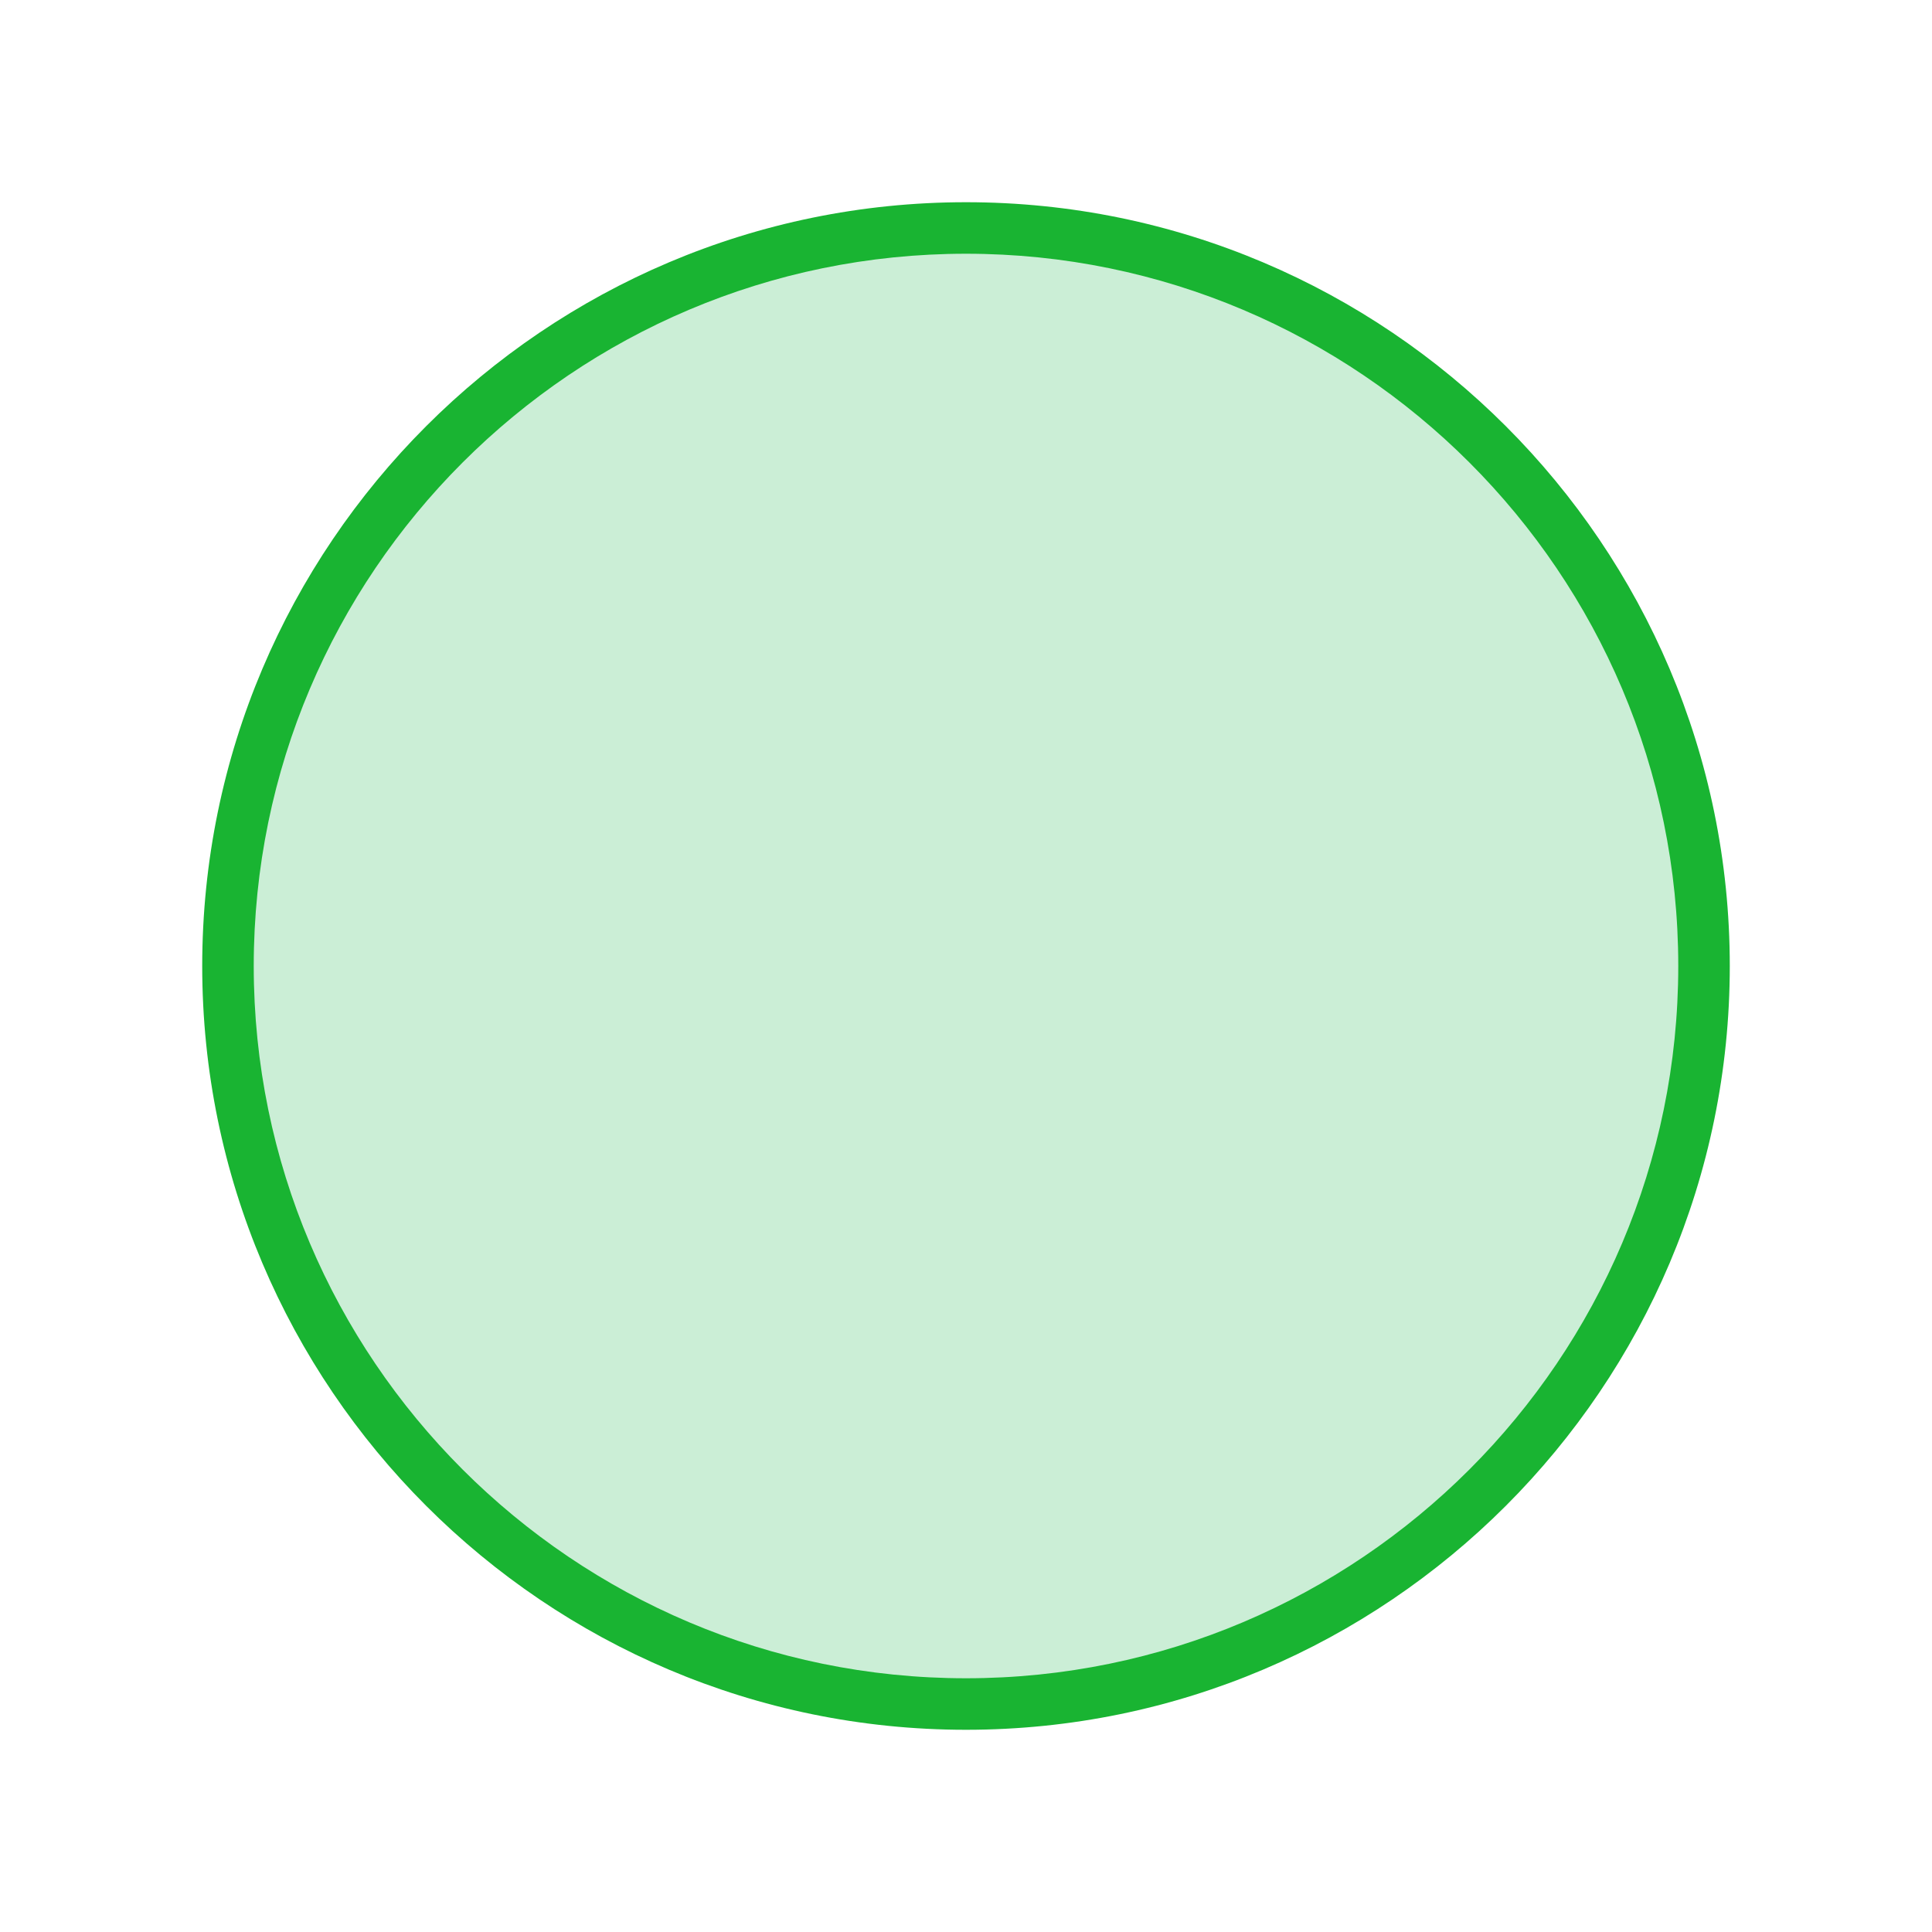
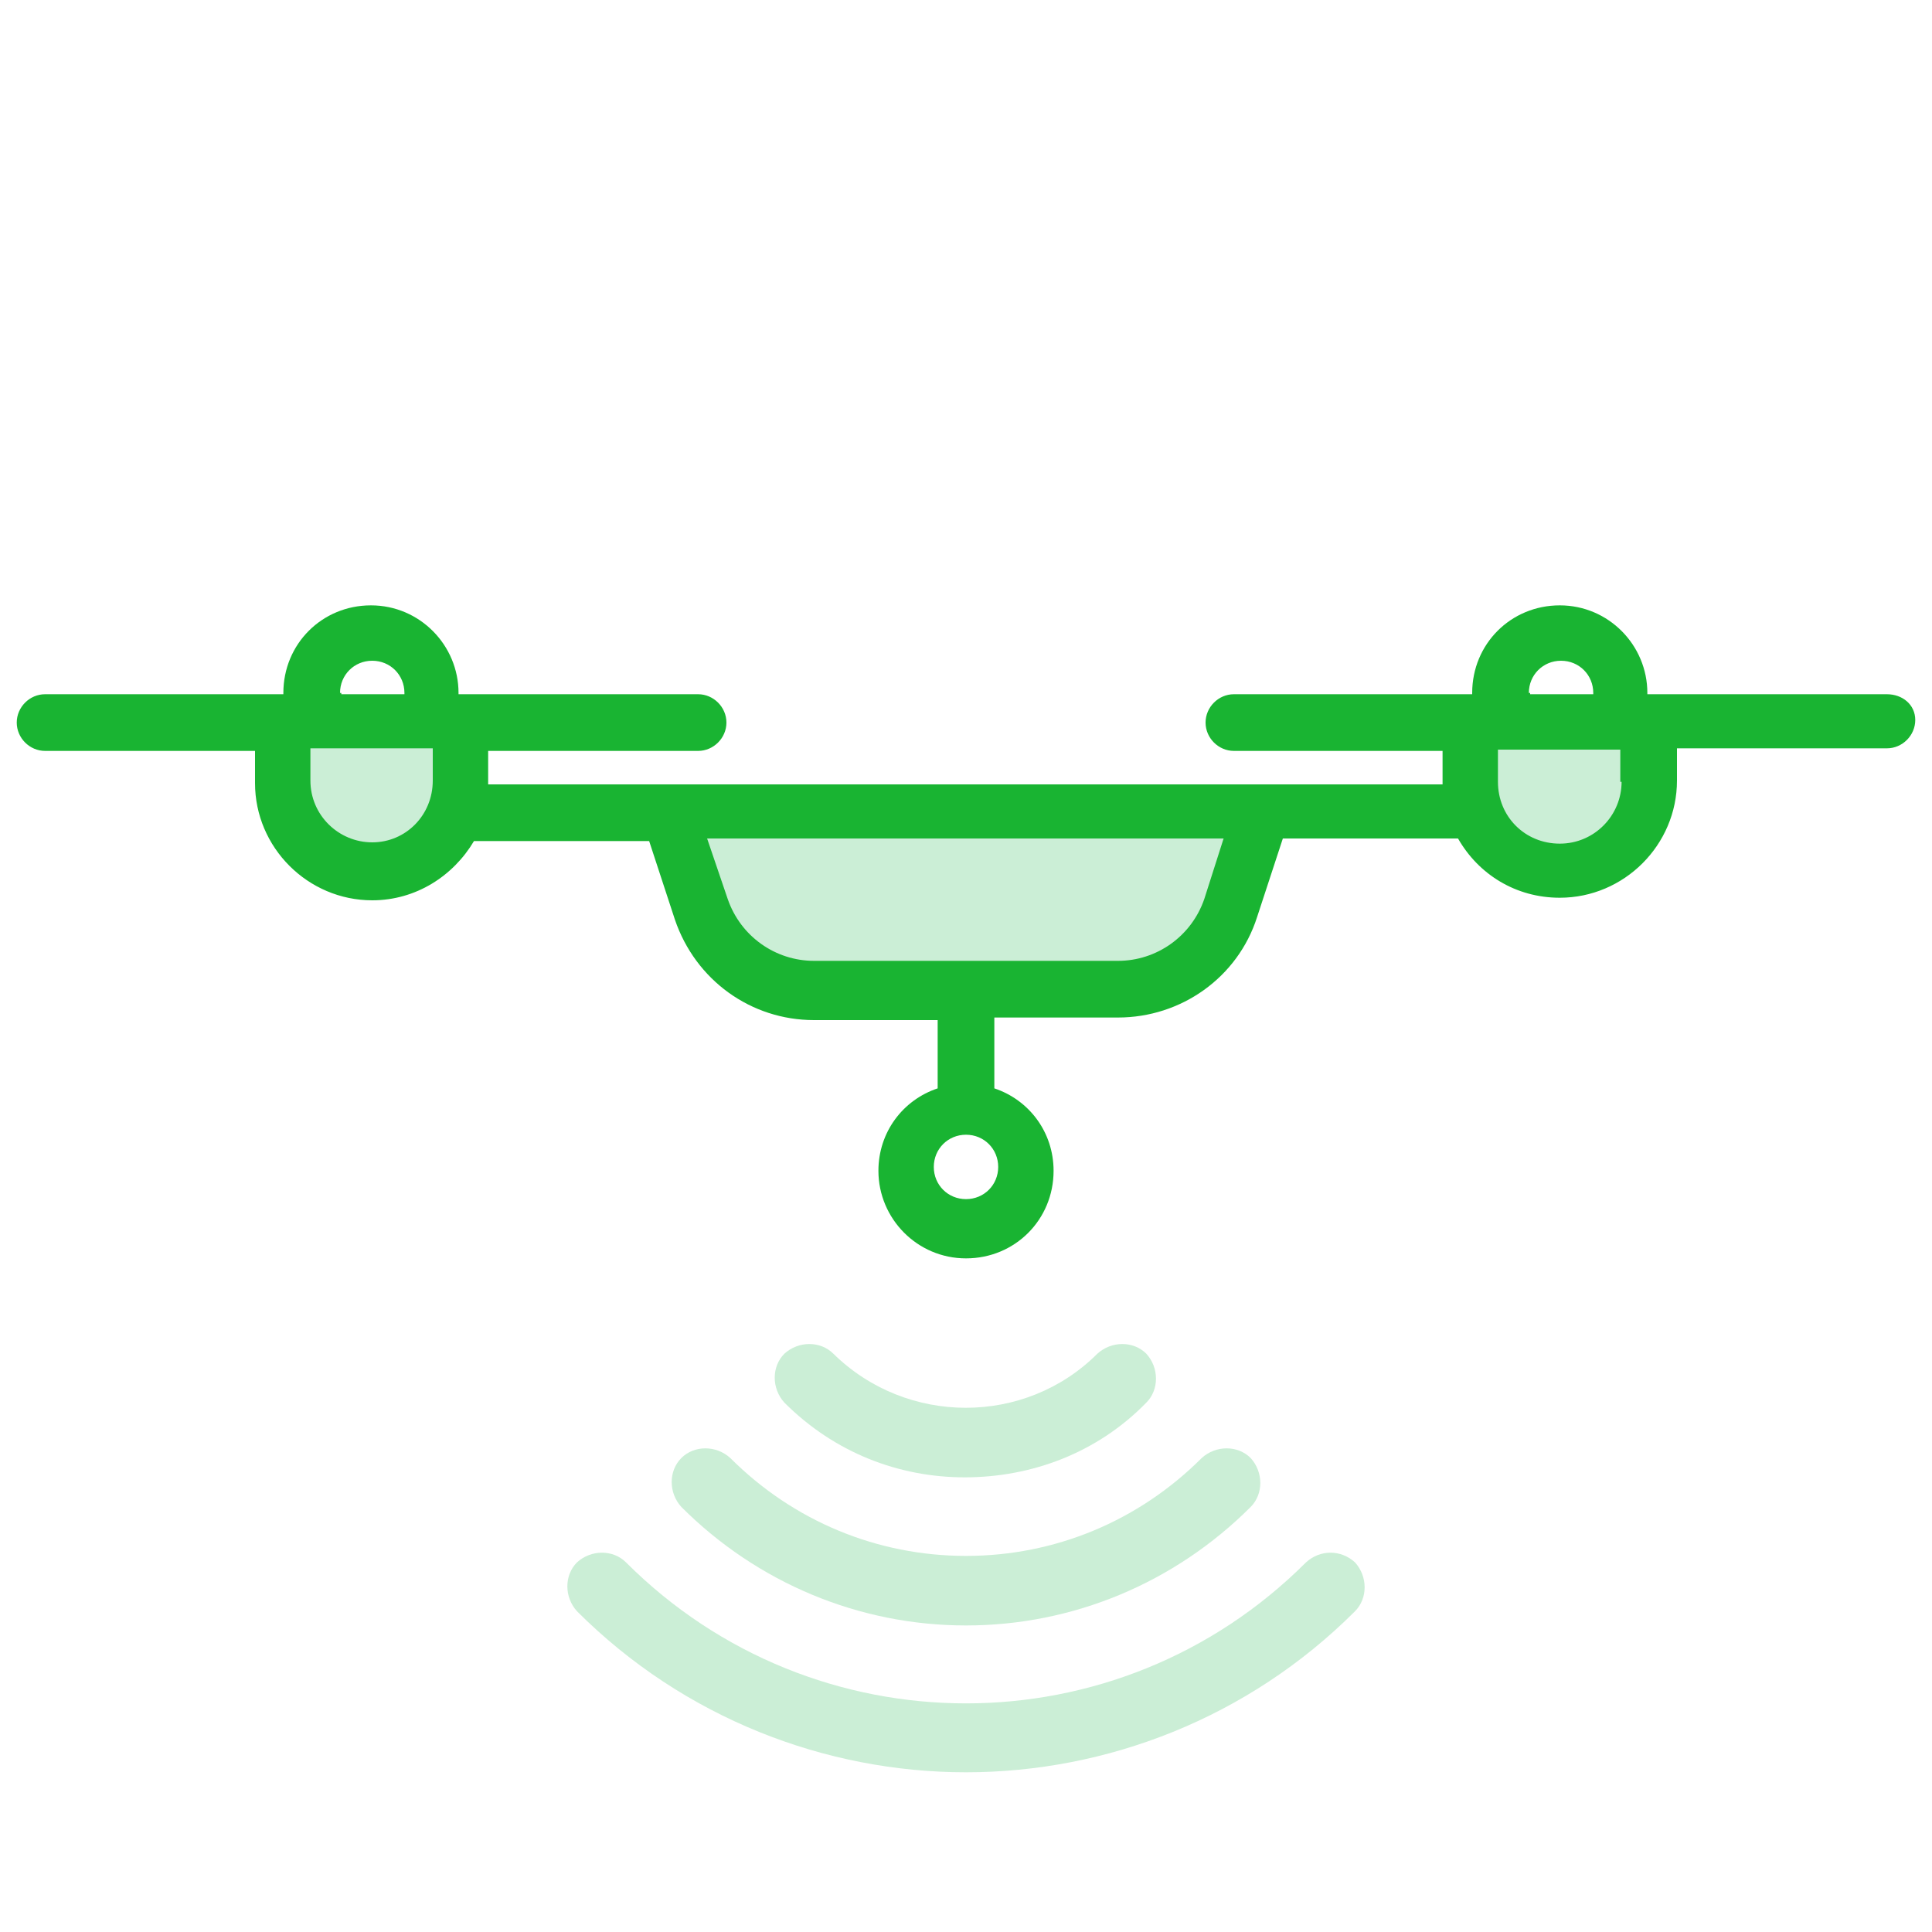
<svg xmlns="http://www.w3.org/2000/svg" version="1.1" id="Warstwa_1" x="0px" y="0px" viewBox="0 0 150 150" style="enable-background:new 0 0 150 150;" xml:space="preserve">
  <style type="text/css">
	.st0{fill:#CBEED6;}
	.st1{fill:#19B432;}
</style>
  <g>
-     <circle class="st0" cx="75" cy="75" r="57.3" />
-     <path class="st1" d="M75,134.3c-32.7,0-59.3-26.6-59.3-59.3c0-32.7,26.6-59.3,59.3-59.3s59.3,26.6,59.3,59.3   C134.3,107.7,107.7,134.3,75,134.3z M75,19.7c-30.5,0-55.3,24.8-55.3,55.3s24.8,55.3,55.3,55.3s55.3-24.8,55.3-55.3   S105.5,19.7,75,19.7z" />
+     <rect x="23.1" y="57.5" class="st0" width="11.2" height="8.4" />
+     <rect x="115.6" y="57.6" class="st0" width="11.2" height="8.4" />
+     <rect x="54.9" y="63.8" class="st0" width="40.1" height="10.9" />
+     <path class="st1" d="M146.5,53.9h-18.6v-0.1c0-3.7-3-6.8-6.8-6.8s-6.8,3-6.8,6.8v0.1H95.8c-1.2,0-2.2,1-2.2,2.2s1,2.2,2.2,2.2H112   v2.5c0,0,0,0.1,0,0.1H98.1c0,0,0,0,0,0H51.9c0,0,0,0,0,0H37.9c0,0,0-0.1,0-0.1v-2.5h16.3c1.2,0,2.2-1,2.2-2.2s-1-2.2-2.2-2.2H35.6   v-0.1c0-3.7-3-6.8-6.8-6.8s-6.8,3-6.8,6.8v0.1H3.5c-1.2,0-2.2,1-2.2,2.2s1,2.2,2.2,2.2h16.3v2.5c0,5,4.1,9.1,9.1,9.1   c3.4,0,6.3-1.9,7.9-4.6h13.6l2,6.1c1.6,4.7,5.9,7.8,10.8,7.8h9.6v5.3c-2.7,0.9-4.6,3.4-4.6,6.4c0,3.7,3,6.8,6.8,6.8s6.8-3,6.8-6.8   c0-3-1.9-5.5-4.6-6.4V79h9.6c4.9,0,9.3-3.1,10.8-7.8l2-6.1h13.6c1.6,2.8,4.5,4.6,7.9,4.6c5,0,9.1-4.1,9.1-9.1v-2.5h16.3   c1.2,0,2.2-1,2.2-2.2S147.7,53.9,146.5,53.9z M26.4,53.8c0-1.4,1.1-2.5,2.5-2.5c1.4,0,2.5,1.1,2.5,2.5v0.1h-4.9V53.8z M28.9,65.4   c-2.6,0-4.8-2.1-4.8-4.8v-2.5h9.5v2.5C33.6,63.3,31.5,65.4,28.9,65.4z M75,93.1c-1.4,0-2.5-1.1-2.5-2.5c0-1.4,1.1-2.5,2.5-2.5   c1.4,0,2.5,1.1,2.5,2.5C77.5,92,76.4,93.1,75,93.1z M93.5,69.8c-1,2.9-3.7,4.8-6.7,4.8H63.2c-3,0-5.7-1.9-6.7-4.8l-1.6-4.7h40.1   L93.5,69.8z M118.7,53.8c0-1.4,1.1-2.5,2.5-2.5s2.5,1.1,2.5,2.5v0.1h-4.9V53.8z M125.9,60.7c0,2.6-2.1,4.8-4.8,4.8   s-4.8-2.1-4.8-4.8v-2.5h9.5V60.7z" />
+     <path class="st0" d="M89,108.9c1-1,1-2.7,0-3.8c-1-1-2.7-1-3.8,0c-5.6,5.6-14.8,5.6-20.5,0c-1-1-2.7-1-3.8,0c-1,1-1,2.7,0,3.8   c3.9,3.9,8.9,5.8,14,5.8C80.1,114.7,85.2,112.8,89,108.9z" />
+     <path class="st0" d="M52.9,113.2c-1,1-1,2.7,0,3.8c5.9,5.9,13.8,9.2,22.1,9.2s16.2-3.3,22.1-9.2c1-1,1-2.7,0-3.8c-1-1-2.7-1-3.8,0   c-4.9,4.9-11.4,7.6-18.3,7.6c-6.9,0-13.4-2.7-18.3-7.6C55.6,112.2,53.9,112.2,52.9,113.2z" />
+     <path class="st0" d="M101.4,121.3c-14.6,14.6-38.2,14.6-52.8,0c-1-1-2.7-1-3.8,0c-1,1-1,2.7,0,3.8c8.3,8.3,19.3,12.5,30.2,12.5   s21.9-4.2,30.2-12.5c1-1,1-2.7,0-3.8C104.1,120.3,102.5,120.3,101.4,121.3z" />
  </g>
</svg>
